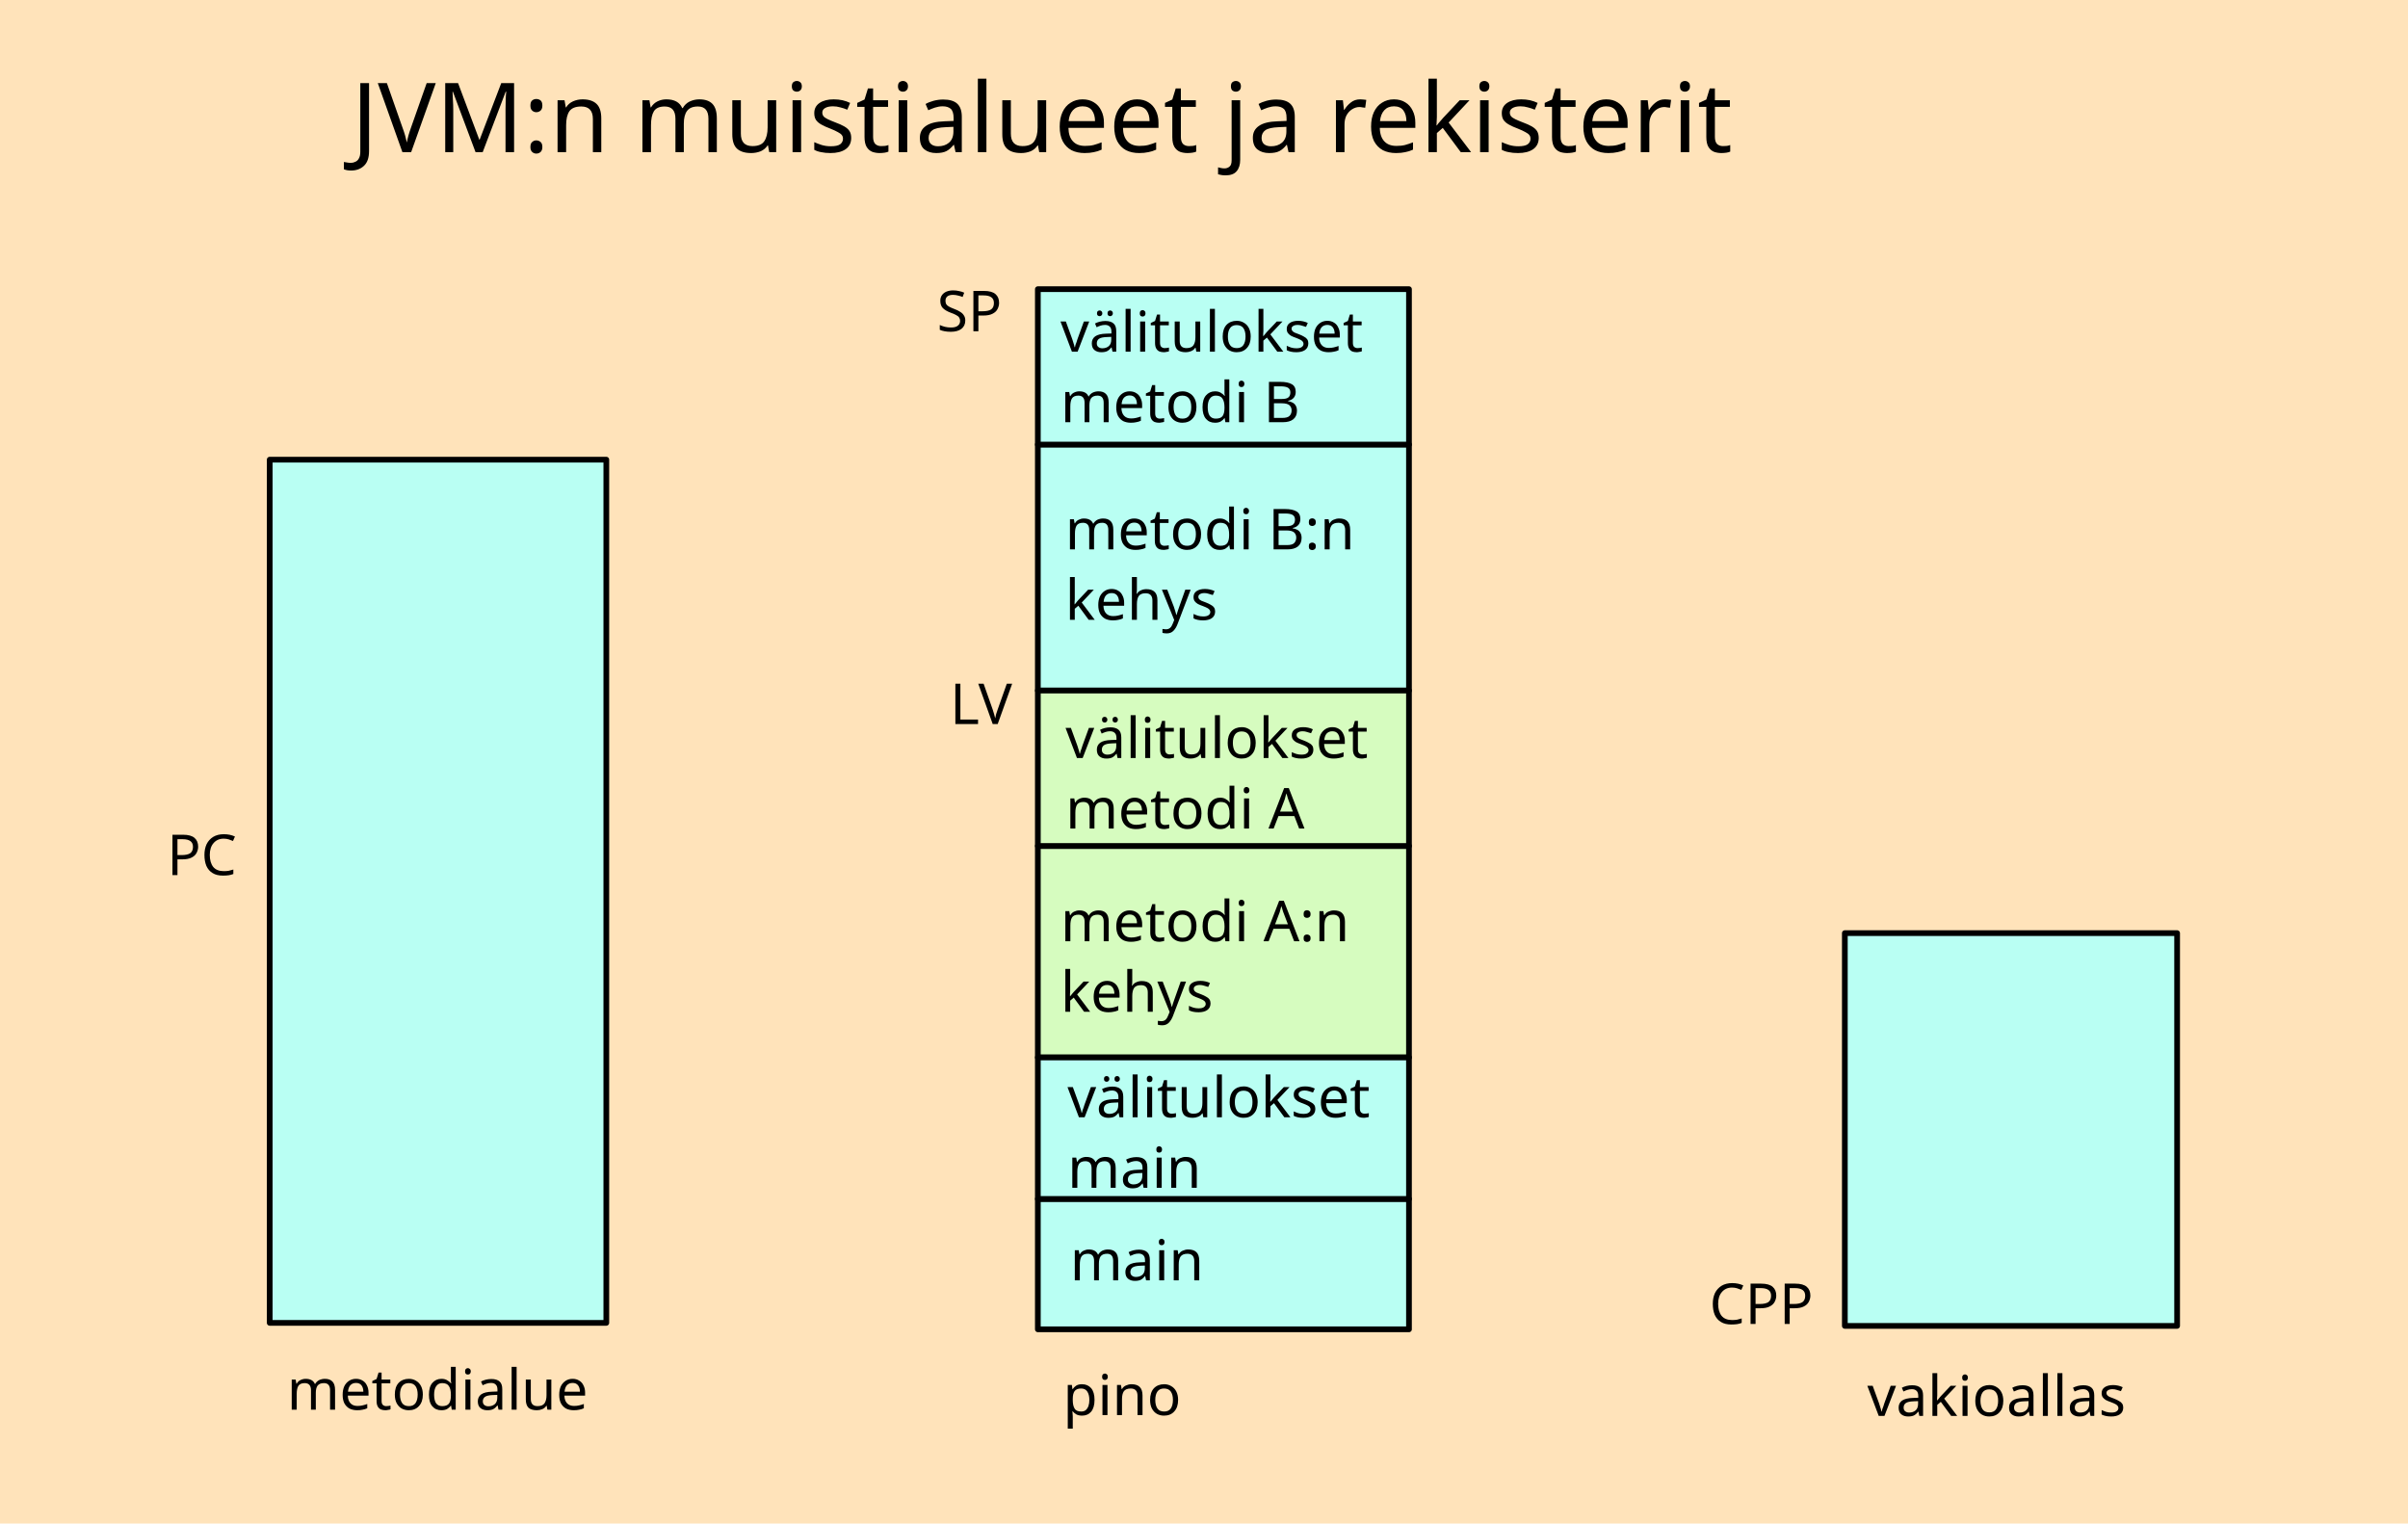
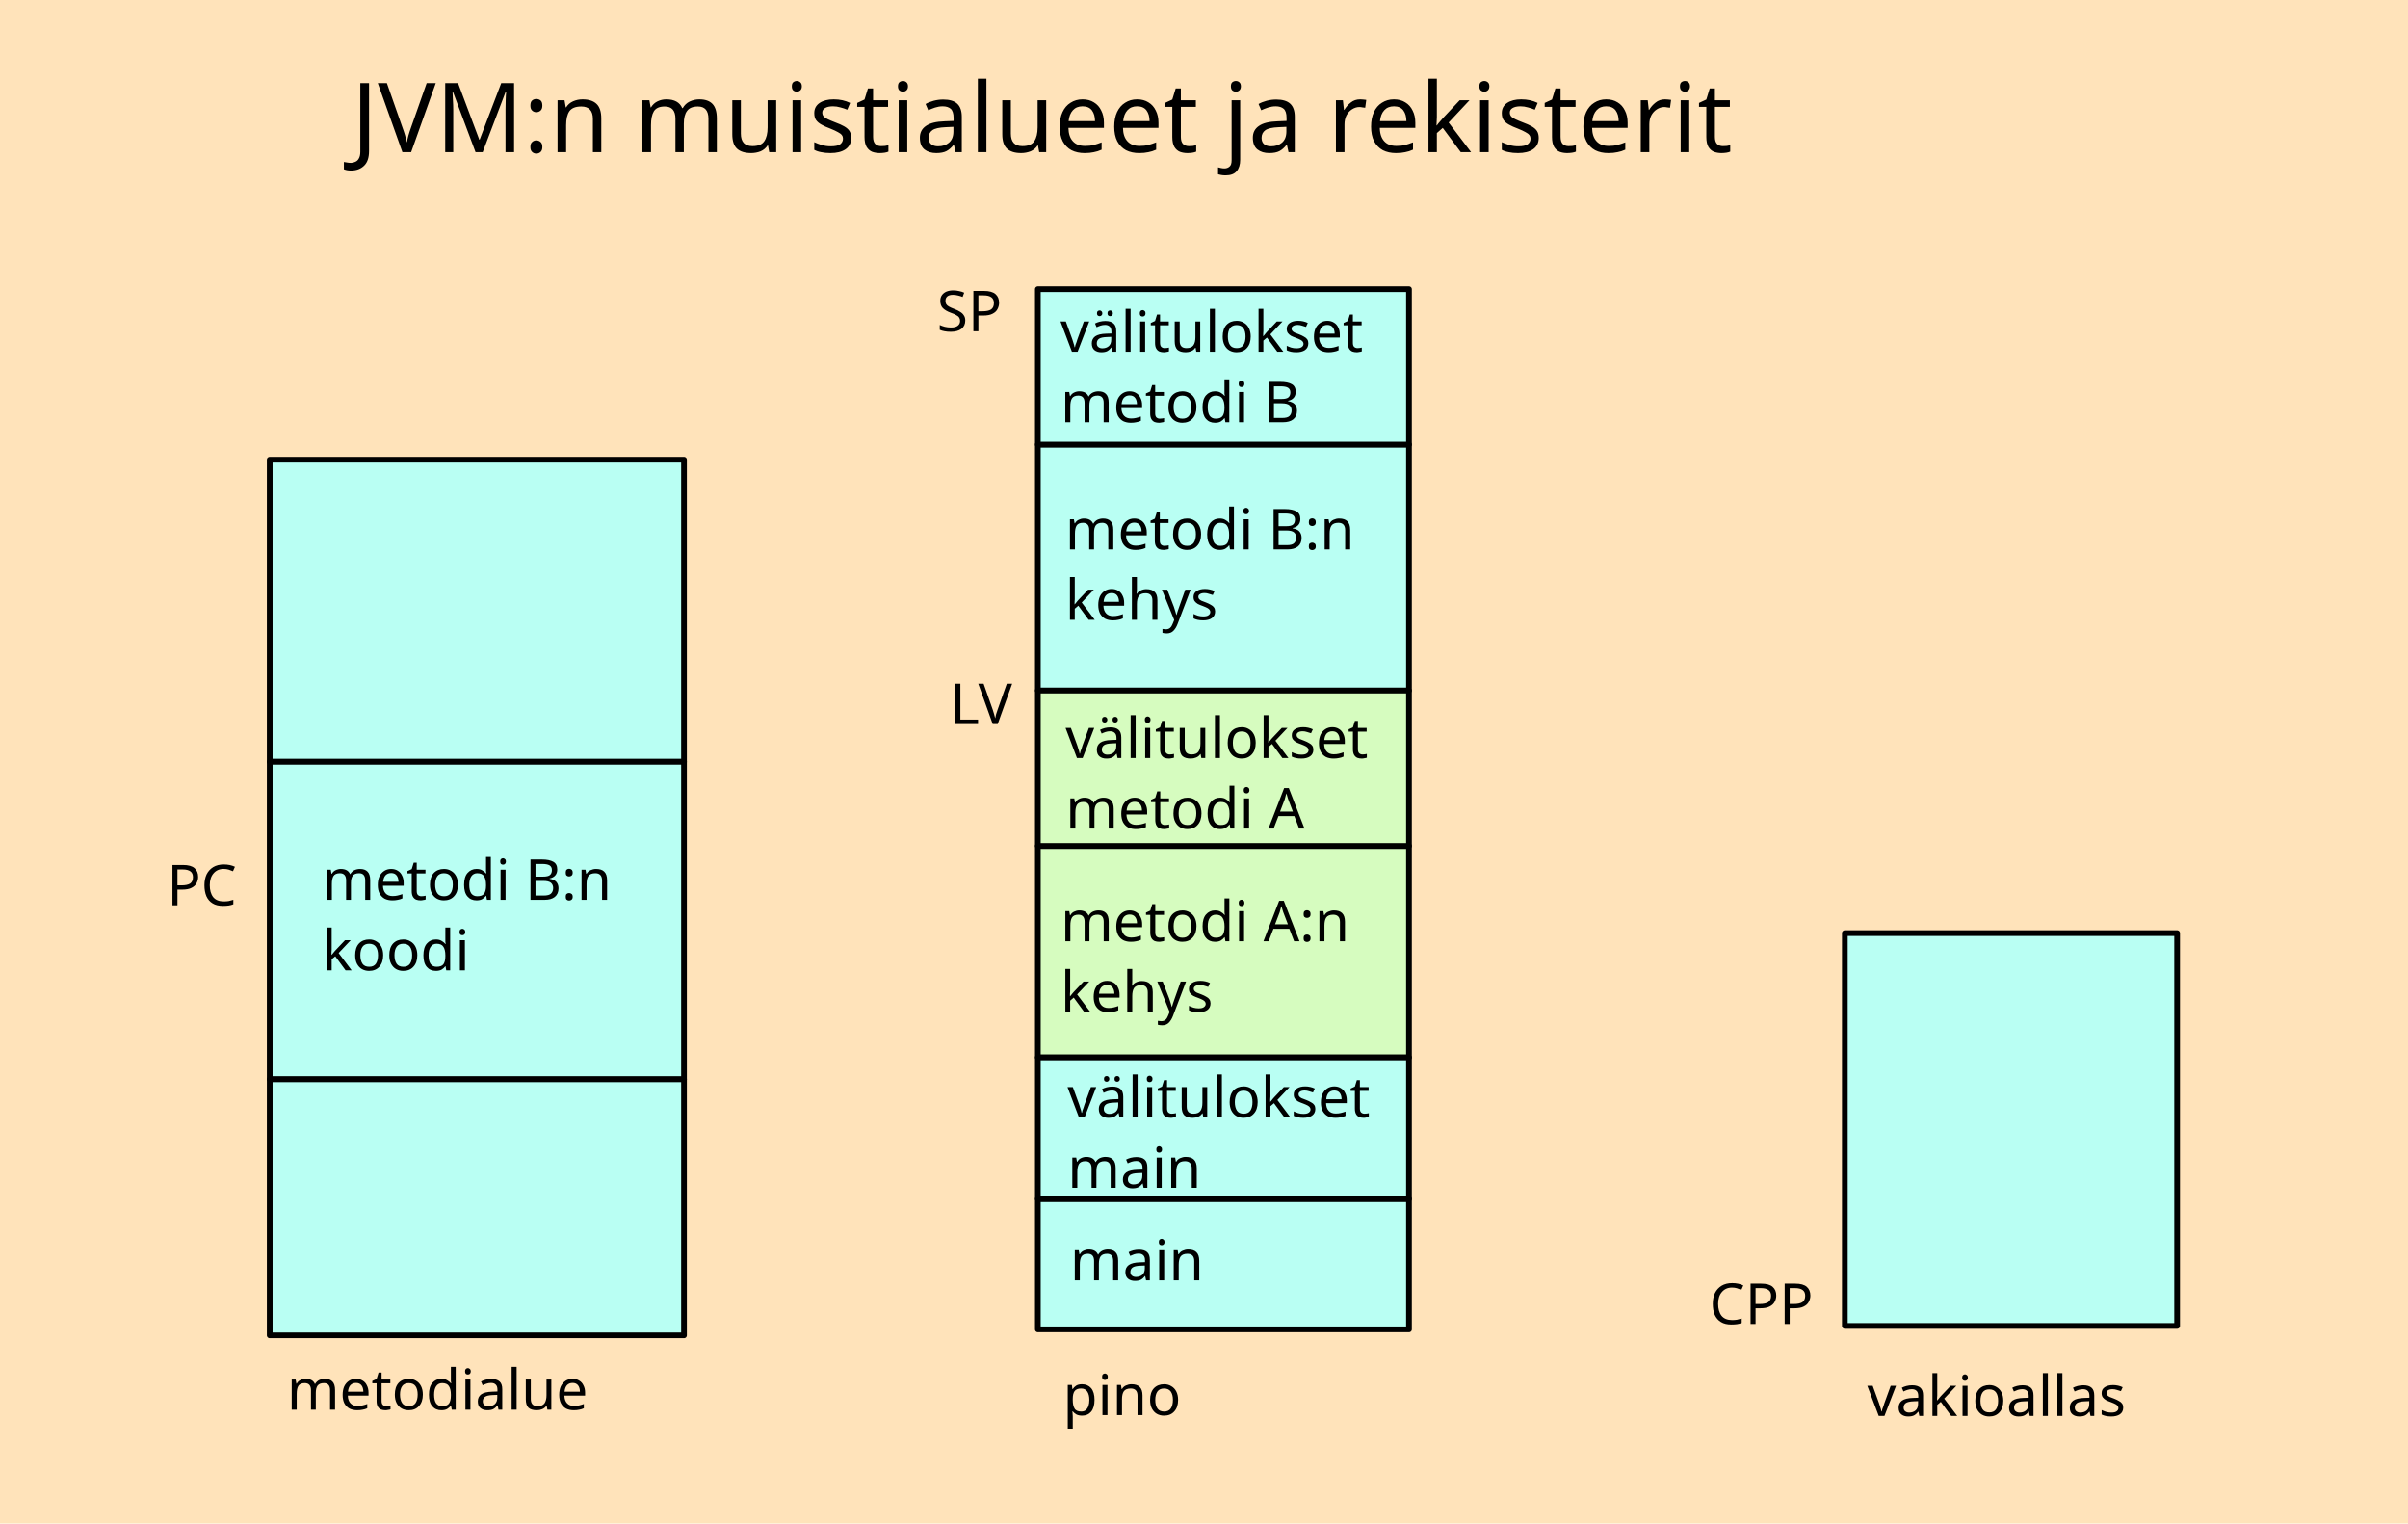
<svg xmlns="http://www.w3.org/2000/svg" id="svg1040" version="1.1" viewBox="0 0 210.911 133.426" height="133.426mm" width="210.911mm">
  <defs id="defs1034" />
  <g transform="translate(-1.8449052e-8,-32.41667)" id="layer1">
    <rect y="32.417" x="1.8449052e-008" height="133.426" width="210.911" id="rect1907" style="opacity:0.98;fill:#ffe2b9;fill-opacity:1;stroke:none;stroke-width:0.565;stroke-linecap:round;stroke-linejoin:round;stroke-miterlimit:4;stroke-dasharray:2.26, 4.52;stroke-dashoffset:21.354;stroke-opacity:1" />
    <text id="text5433-7-7" y="45.743" x="30.779" style="font-style:normal;font-variant:normal;font-weight:normal;font-stretch:normal;font-size:8.467px;line-height:1.25;font-family:sans-serif;-inkscape-font-specification:'sans-serif, Normal';font-variant-ligatures:normal;font-variant-caps:normal;font-variant-numeric:normal;font-feature-settings:normal;text-align:start;letter-spacing:0px;word-spacing:0px;writing-mode:lr-tb;text-anchor:start;fill:#000000;fill-opacity:1;stroke:none;stroke-width:0.265" xml:space="preserve">
      <tspan y="45.743" x="30.779" id="tspan1603">JVM:n muistialueet ja rekisterit</tspan>
    </text>
    <text id="text5433-7-6-54-5-1-7-8-6-2-4-8-9-75-5-7" y="155.869" x="25.127" style="font-style:normal;font-variant:normal;font-weight:normal;font-stretch:normal;font-size:4.939px;line-height:1.25;font-family:sans-serif;-inkscape-font-specification:'sans-serif, Normal';font-variant-ligatures:normal;font-variant-caps:normal;font-variant-numeric:normal;font-feature-settings:normal;text-align:start;letter-spacing:0px;word-spacing:0px;writing-mode:lr-tb;text-anchor:start;fill:#000000;fill-opacity:1;stroke:none;stroke-width:0.265" xml:space="preserve">
      <tspan y="155.869" x="25.127" id="tspan1638">metodialue</tspan>
    </text>
-     <rect y="72.671" x="23.624" height="75.595" width="29.482" id="rect13466-7-4-1-8" style="opacity:1;fill:#b9fff3;fill-opacity:1;stroke:#000000;stroke-width:0.5;stroke-linecap:round;stroke-linejoin:round;stroke-miterlimit:4;stroke-dasharray:none;stroke-dashoffset:0;stroke-opacity:1" />
-     <text id="text5433-7-6-54-5-1-7-8-6-2-4-8-0-8" y="109.051" x="14.623" style="font-style:normal;font-variant:normal;font-weight:normal;font-stretch:normal;font-size:4.939px;line-height:1.25;font-family:sans-serif;-inkscape-font-specification:'sans-serif, Normal';font-variant-ligatures:normal;font-variant-caps:normal;font-variant-numeric:normal;font-feature-settings:normal;text-align:start;letter-spacing:0px;word-spacing:0px;writing-mode:lr-tb;text-anchor:start;fill:#000000;fill-opacity:1;stroke:none;stroke-width:0.265" xml:space="preserve">
-       <tspan y="109.051" x="14.623" id="tspan1658">PC</tspan>
+     <rect y="72.671" x="23.624" height="26.458" width="36.286" id="rect13466-7-4-1-8" style="opacity:1;fill:#b9fff3;fill-opacity:1;stroke:#000000;stroke-width:0.5;stroke-linecap:round;stroke-linejoin:round;stroke-miterlimit:4;stroke-dasharray:none;stroke-dashoffset:0;stroke-opacity:1" />
+     <text id="text5433-7-6-54-5-1-7-8-6-2-4-8-0-8" y="111.697" x="14.623" style="font-style:normal;font-variant:normal;font-weight:normal;font-stretch:normal;font-size:4.939px;line-height:1.25;font-family:sans-serif;-inkscape-font-specification:'sans-serif, Normal';font-variant-ligatures:normal;font-variant-caps:normal;font-variant-numeric:normal;font-feature-settings:normal;text-align:start;letter-spacing:0px;word-spacing:0px;writing-mode:lr-tb;text-anchor:start;fill:#000000;fill-opacity:1;stroke:none;stroke-width:0.265" xml:space="preserve">
+       <tspan y="111.697" x="14.623" id="tspan1658">PC</tspan>
    </text>
    <text id="text5433-7-6-54-5-1-7-8-6-2-4-8-0-8-6" y="61.426" x="82.063" style="font-style:normal;font-variant:normal;font-weight:normal;font-stretch:normal;font-size:4.939px;line-height:1.25;font-family:sans-serif;-inkscape-font-specification:'sans-serif, Normal';font-variant-ligatures:normal;font-variant-caps:normal;font-variant-numeric:normal;font-feature-settings:normal;text-align:start;letter-spacing:0px;word-spacing:0px;writing-mode:lr-tb;text-anchor:start;fill:#000000;fill-opacity:1;stroke:none;stroke-width:0.265" xml:space="preserve">
      <tspan y="61.426" x="82.063" id="tspan1678">SP</tspan>
    </text>
    <text id="text5433-7-6-54-5-1-7-8-6-2-4-8-0-8-4" y="95.822" x="83.197" style="font-style:normal;font-variant:normal;font-weight:normal;font-stretch:normal;font-size:4.939px;line-height:1.25;font-family:sans-serif;-inkscape-font-specification:'sans-serif, Normal';font-variant-ligatures:normal;font-variant-caps:normal;font-variant-numeric:normal;font-feature-settings:normal;text-align:start;letter-spacing:0px;word-spacing:0px;writing-mode:lr-tb;text-anchor:start;fill:#000000;fill-opacity:1;stroke:none;stroke-width:0.265" xml:space="preserve">
      <tspan y="95.822" x="83.197" id="tspan1688">LV</tspan>
    </text>
    <text id="text5433-7-6-54-5-1-7-8-6-2-4-8-0-8-1" y="148.361" x="149.721" style="font-style:normal;font-variant:normal;font-weight:normal;font-stretch:normal;font-size:4.939px;line-height:1.25;font-family:sans-serif;-inkscape-font-specification:'sans-serif, Normal';font-variant-ligatures:normal;font-variant-caps:normal;font-variant-numeric:normal;font-feature-settings:normal;text-align:start;letter-spacing:0px;word-spacing:0px;writing-mode:lr-tb;text-anchor:start;fill:#000000;fill-opacity:1;stroke:none;stroke-width:0.265" xml:space="preserve">
      <tspan y="148.361" x="149.721" id="tspan1698">CPP</tspan>
    </text>
    <rect y="114.135" x="161.585" height="34.396" width="29.104" id="rect13466-7-4-1-8-6" style="opacity:1;fill:#b9fff3;fill-opacity:1;stroke:#000000;stroke-width:0.5;stroke-linecap:round;stroke-linejoin:round;stroke-miterlimit:4;stroke-dasharray:none;stroke-dashoffset:0;stroke-opacity:1" />
    <text id="text5433-7-6-54-5-1-7-8-6-2-4-8-9-75-5-7-4" y="156.417" x="163.554" style="font-style:normal;font-variant:normal;font-weight:normal;font-stretch:normal;font-size:4.939px;line-height:1.25;font-family:sans-serif;-inkscape-font-specification:'sans-serif, Normal';font-variant-ligatures:normal;font-variant-caps:normal;font-variant-numeric:normal;font-feature-settings:normal;text-align:start;letter-spacing:0px;word-spacing:0px;writing-mode:lr-tb;text-anchor:start;fill:#000000;fill-opacity:1;stroke:none;stroke-width:0.265" xml:space="preserve">
      <tspan y="156.417" x="163.554" id="tspan1733">vakioallas</tspan>
    </text>
    <rect y="137.412" x="90.903" height="11.421" width="32.506" id="rect13466-7-4-1-8-1" style="opacity:1;fill:#b9fff3;fill-opacity:1;stroke:#000000;stroke-width:0.5;stroke-linecap:round;stroke-linejoin:round;stroke-miterlimit:4;stroke-dasharray:none;stroke-dashoffset:0;stroke-opacity:1" />
    <rect y="106.5" x="90.903" height="18.521" width="32.506" id="rect13466-7-4-1-8-1-9" style="opacity:1;fill:#d6fcbf;fill-opacity:1;stroke:#000000;stroke-width:0.5;stroke-linecap:round;stroke-linejoin:round;stroke-miterlimit:4;stroke-dasharray:none;stroke-dashoffset:0;stroke-opacity:1" />
    <rect y="71.348" x="90.903" height="21.545" width="32.506" id="rect13466-7-4-1-8-1-9-9" style="opacity:1;fill:#b9fff3;fill-opacity:1;stroke:#000000;stroke-width:0.5;stroke-linecap:round;stroke-linejoin:round;stroke-miterlimit:4;stroke-dasharray:none;stroke-dashoffset:0;stroke-opacity:1" />
    <rect y="57.741" x="90.903" height="13.607" width="32.506" id="rect13466-7-4-1-8-1-9-9-9" style="opacity:1;fill:#b9fff3;fill-opacity:1;stroke:#000000;stroke-width:0.5;stroke-linecap:round;stroke-linejoin:round;stroke-miterlimit:4;stroke-dasharray:none;stroke-dashoffset:0;stroke-opacity:1" />
    <text id="text5433-7-6-54-5-1-7-8-6-2-4-8-9-75-5-7-3" y="156.342" x="93.1" style="font-style:normal;font-variant:normal;font-weight:normal;font-stretch:normal;font-size:4.939px;line-height:1.25;font-family:sans-serif;-inkscape-font-specification:'sans-serif, Normal';font-variant-ligatures:normal;font-variant-caps:normal;font-variant-numeric:normal;font-feature-settings:normal;text-align:start;letter-spacing:0px;word-spacing:0px;writing-mode:lr-tb;text-anchor:start;fill:#000000;fill-opacity:1;stroke:none;stroke-width:0.265" xml:space="preserve">
      <tspan y="156.342" x="93.1" id="tspan847">pino</tspan>
    </text>
    <text id="text5433-7-6-54-5-1-7-8-6-2-4-8-9-75-5-7-3-5" y="144.543" x="93.718" style="font-style:normal;font-variant:normal;font-weight:normal;font-stretch:normal;font-size:4.939px;line-height:1.25;font-family:sans-serif;-inkscape-font-specification:'sans-serif, Normal';font-variant-ligatures:normal;font-variant-caps:normal;font-variant-numeric:normal;font-feature-settings:normal;text-align:start;letter-spacing:0px;word-spacing:0px;writing-mode:lr-tb;text-anchor:start;fill:#000000;fill-opacity:1;stroke:none;stroke-width:0.265" xml:space="preserve">
      <tspan y="144.543" x="93.718" id="tspan1833">main</tspan>
    </text>
    <text id="text5433-7-6-54-5-1-7-8-6-2-4-8-9-75-5-7-3-5-5" y="114.847" x="92.89" style="font-style:normal;font-variant:normal;font-weight:normal;font-stretch:normal;font-size:4.939px;line-height:1.25;font-family:sans-serif;-inkscape-font-specification:'sans-serif, Normal';font-variant-ligatures:normal;font-variant-caps:normal;font-variant-numeric:normal;font-feature-settings:normal;text-align:start;letter-spacing:0px;word-spacing:0px;writing-mode:lr-tb;text-anchor:start;fill:#000000;fill-opacity:1;stroke:none;stroke-width:0.265" xml:space="preserve">
      <tspan y="114.847" x="92.89" id="tspan855">metodi A:n</tspan>
      <tspan y="121.02" x="92.89" id="tspan857">kehys</tspan>
    </text>
    <text id="text5433-7-6-54-5-1-7-8-6-2-4-8-9-75-5-7-3-5-5-5" y="80.526" x="93.292" style="font-style:normal;font-variant:normal;font-weight:normal;font-stretch:normal;font-size:4.939px;line-height:1.25;font-family:sans-serif;-inkscape-font-specification:'sans-serif, Normal';font-variant-ligatures:normal;font-variant-caps:normal;font-variant-numeric:normal;font-feature-settings:normal;text-align:start;letter-spacing:0px;word-spacing:0px;writing-mode:lr-tb;text-anchor:start;fill:#000000;fill-opacity:1;stroke:none;stroke-width:0.265" xml:space="preserve">
      <tspan y="80.526" x="93.292" id="tspan851">metodi B:n</tspan>
      <tspan y="86.699" x="93.292" id="tspan853">kehys</tspan>
    </text>
    <text id="text5433-7-6-54-5-1-7-8-6-2-4-8-9-75-5-7-3-5-5-5-9" y="63.214" x="92.887" style="font-style:normal;font-variant:normal;font-weight:normal;font-stretch:normal;font-size:4.939px;line-height:1.25;font-family:sans-serif;-inkscape-font-specification:'sans-serif, Normal';font-variant-ligatures:normal;font-variant-caps:normal;font-variant-numeric:normal;font-feature-settings:normal;text-align:start;letter-spacing:0px;word-spacing:0px;writing-mode:lr-tb;text-anchor:start;fill:#000000;fill-opacity:1;stroke:none;stroke-width:0.265" xml:space="preserve">
      <tspan y="63.214" x="92.887" id="tspan867">välitulokset</tspan>
      <tspan y="69.388" x="92.887" id="tspan869">metodi B</tspan>
    </text>
    <rect y="125.021" x="90.903" height="12.392" width="32.506" id="rect13466-7-4-1-8-1-5" style="opacity:1;fill:#b9fff3;fill-opacity:1;stroke:#000000;stroke-width:0.5;stroke-linecap:round;stroke-linejoin:round;stroke-miterlimit:4;stroke-dasharray:none;stroke-dashoffset:0;stroke-opacity:1" />
    <rect y="92.893" x="90.903" height="13.607" width="32.506" id="rect13466-7-4-1-8-1-5-0" style="opacity:1;fill:#d6fcbf;fill-opacity:1;stroke:#000000;stroke-width:0.5;stroke-linecap:round;stroke-linejoin:round;stroke-miterlimit:4;stroke-dasharray:none;stroke-dashoffset:0;stroke-opacity:1" />
    <text id="text5433-7-6-54-5-1-7-8-6-2-4-8-9-75-5-7-3-5-5-5-9-0" y="98.801" x="93.33" style="font-style:normal;font-variant:normal;font-weight:normal;font-stretch:normal;font-size:4.939px;line-height:1.25;font-family:sans-serif;-inkscape-font-specification:'sans-serif, Normal';font-variant-ligatures:normal;font-variant-caps:normal;font-variant-numeric:normal;font-feature-settings:normal;text-align:start;letter-spacing:0px;word-spacing:0px;writing-mode:lr-tb;text-anchor:start;fill:#000000;fill-opacity:1;stroke:none;stroke-width:0.265" xml:space="preserve">
      <tspan y="98.801" x="93.33" id="tspan863">välitulokset</tspan>
      <tspan y="104.974" x="93.33" id="tspan865">metodi A</tspan>
    </text>
    <text id="text5433-7-6-54-5-1-7-8-6-2-4-8-9-75-5-7-3-5-5-5-9-0-1" y="130.261" x="93.5" style="font-style:normal;font-variant:normal;font-weight:normal;font-stretch:normal;font-size:4.939px;line-height:1.25;font-family:sans-serif;-inkscape-font-specification:'sans-serif, Normal';font-variant-ligatures:normal;font-variant-caps:normal;font-variant-numeric:normal;font-feature-settings:normal;text-align:start;letter-spacing:0px;word-spacing:0px;writing-mode:lr-tb;text-anchor:start;fill:#000000;fill-opacity:1;stroke:none;stroke-width:0.265" xml:space="preserve">
      <tspan y="130.261" x="93.5" id="tspan871">välitulokset</tspan>
      <tspan y="136.435" x="93.5" id="tspan873">main</tspan>
    </text>
+     <rect y="99.129" x="23.624" height="27.806" width="36.286" id="rect13466-7-4-1-8-0" style="opacity:1;fill:#b9fff3;fill-opacity:1;stroke:#000000;stroke-width:0.5;stroke-linecap:round;stroke-linejoin:round;stroke-miterlimit:4;stroke-dasharray:none;stroke-dashoffset:0;stroke-opacity:1" />
+     <rect y="126.935" x="23.624" height="22.422" width="36.286" id="rect13466-7-4-1-8-0-6" style="opacity:1;fill:#b9fff3;fill-opacity:1;stroke:#000000;stroke-width:0.5;stroke-linecap:round;stroke-linejoin:round;stroke-miterlimit:4;stroke-dasharray:none;stroke-dashoffset:0;stroke-opacity:1" />
+     <text id="text5433-7-6-54-5-1-7-8-6-2-4-8-9-75-5-7-3-5-5-5-5" y="111.218" x="28.208" style="font-style:normal;font-variant:normal;font-weight:normal;font-stretch:normal;font-size:4.939px;line-height:1.25;font-family:sans-serif;-inkscape-font-specification:'sans-serif, Normal';font-variant-ligatures:normal;font-variant-caps:normal;font-variant-numeric:normal;font-feature-settings:normal;text-align:start;letter-spacing:0px;word-spacing:0px;writing-mode:lr-tb;text-anchor:start;fill:#000000;fill-opacity:1;stroke:none;stroke-width:0.265" xml:space="preserve">
+       <tspan y="111.218" x="28.208" id="tspan920">metodi B:n</tspan>
+       <tspan y="117.392" x="28.208" id="tspan922">koodi</tspan>
+     </text>
  </g>
</svg>
